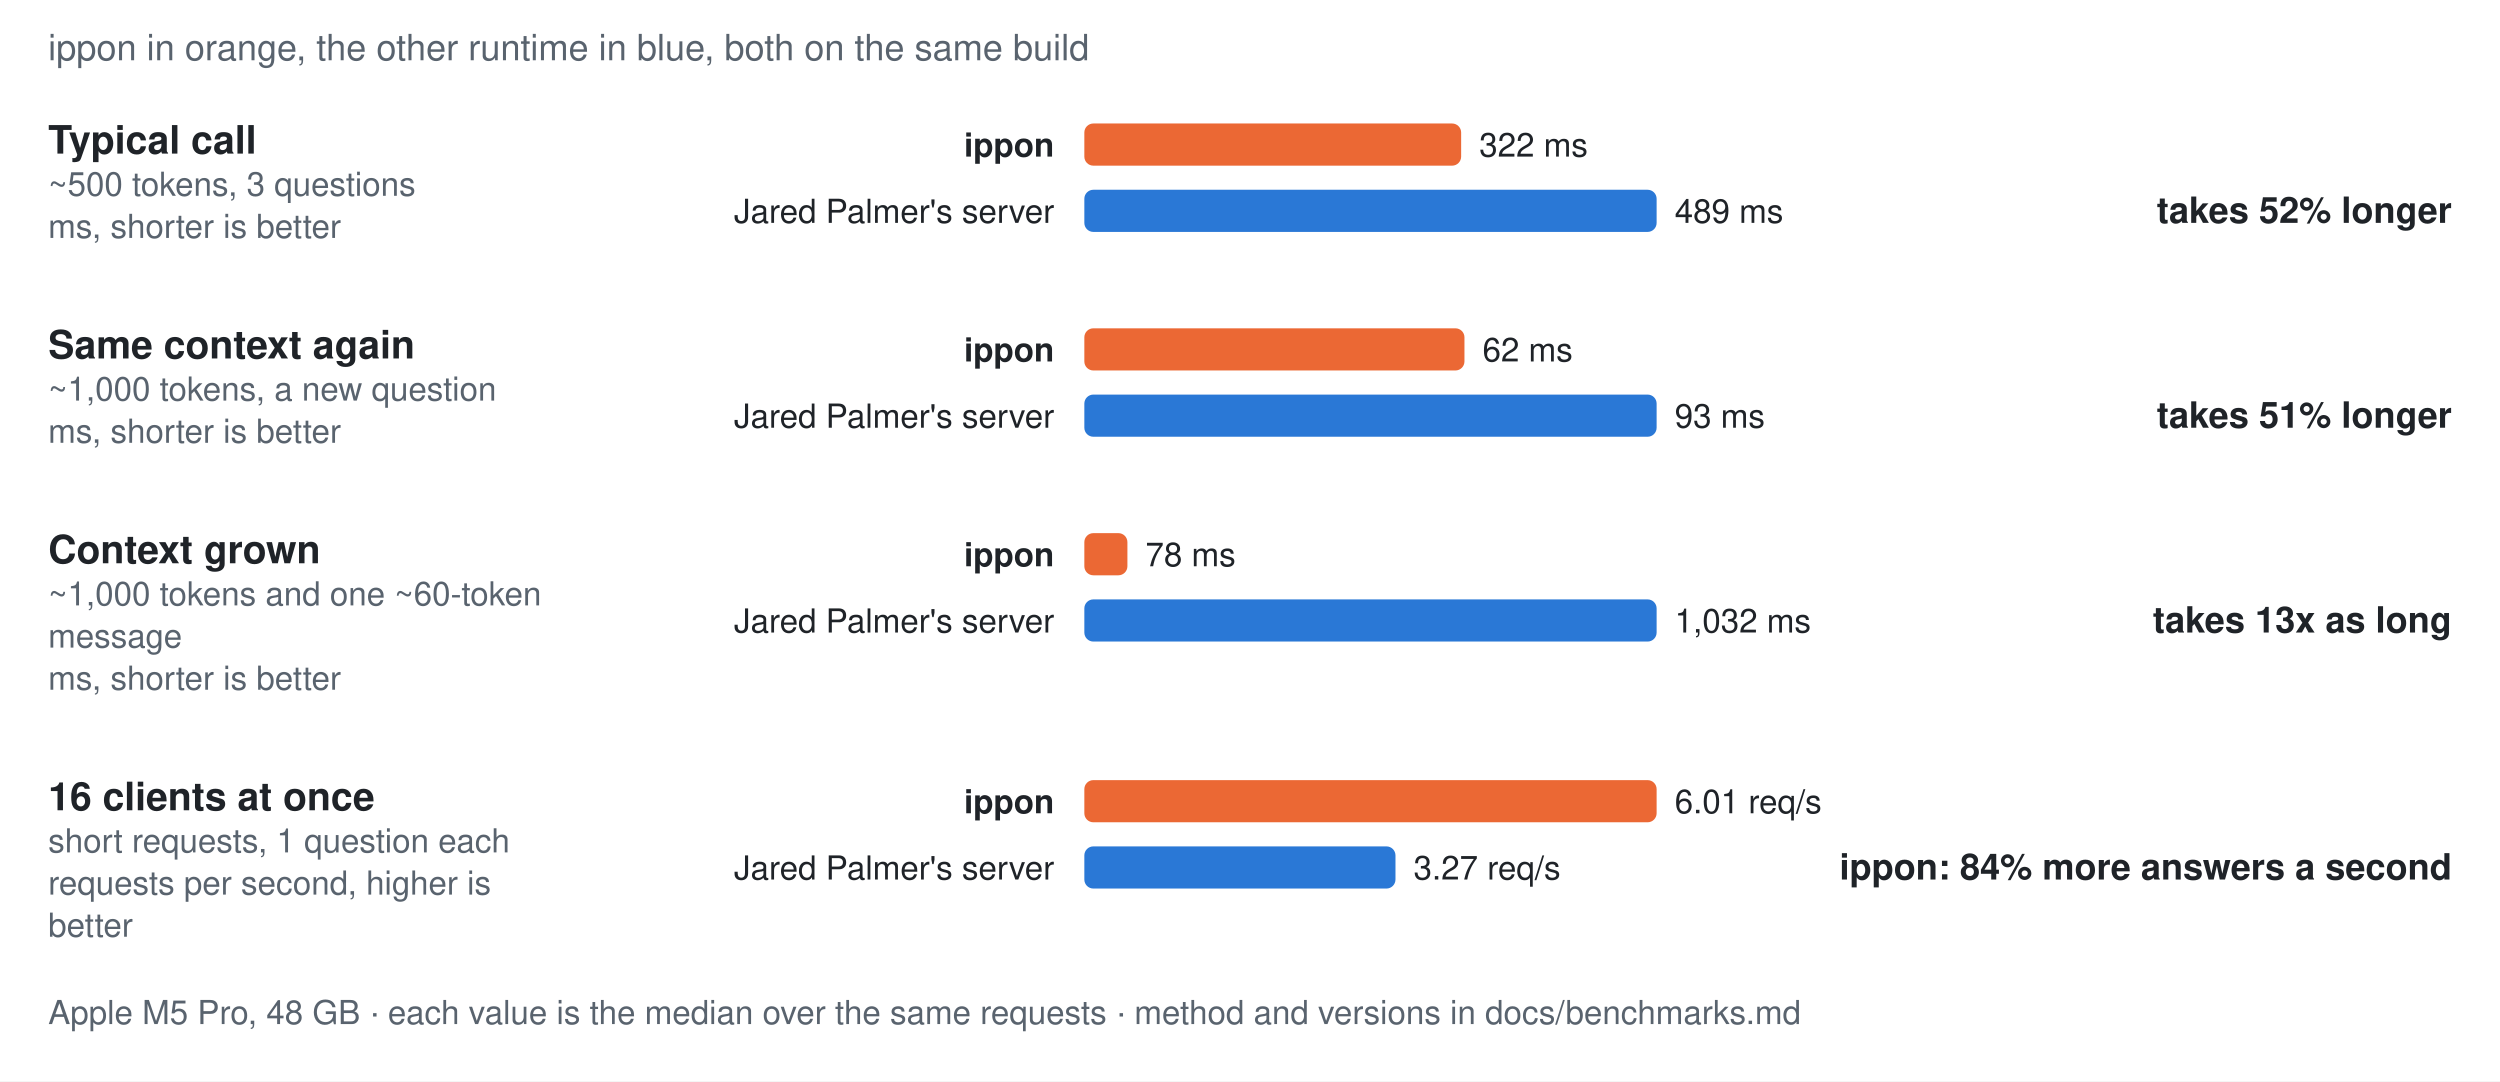
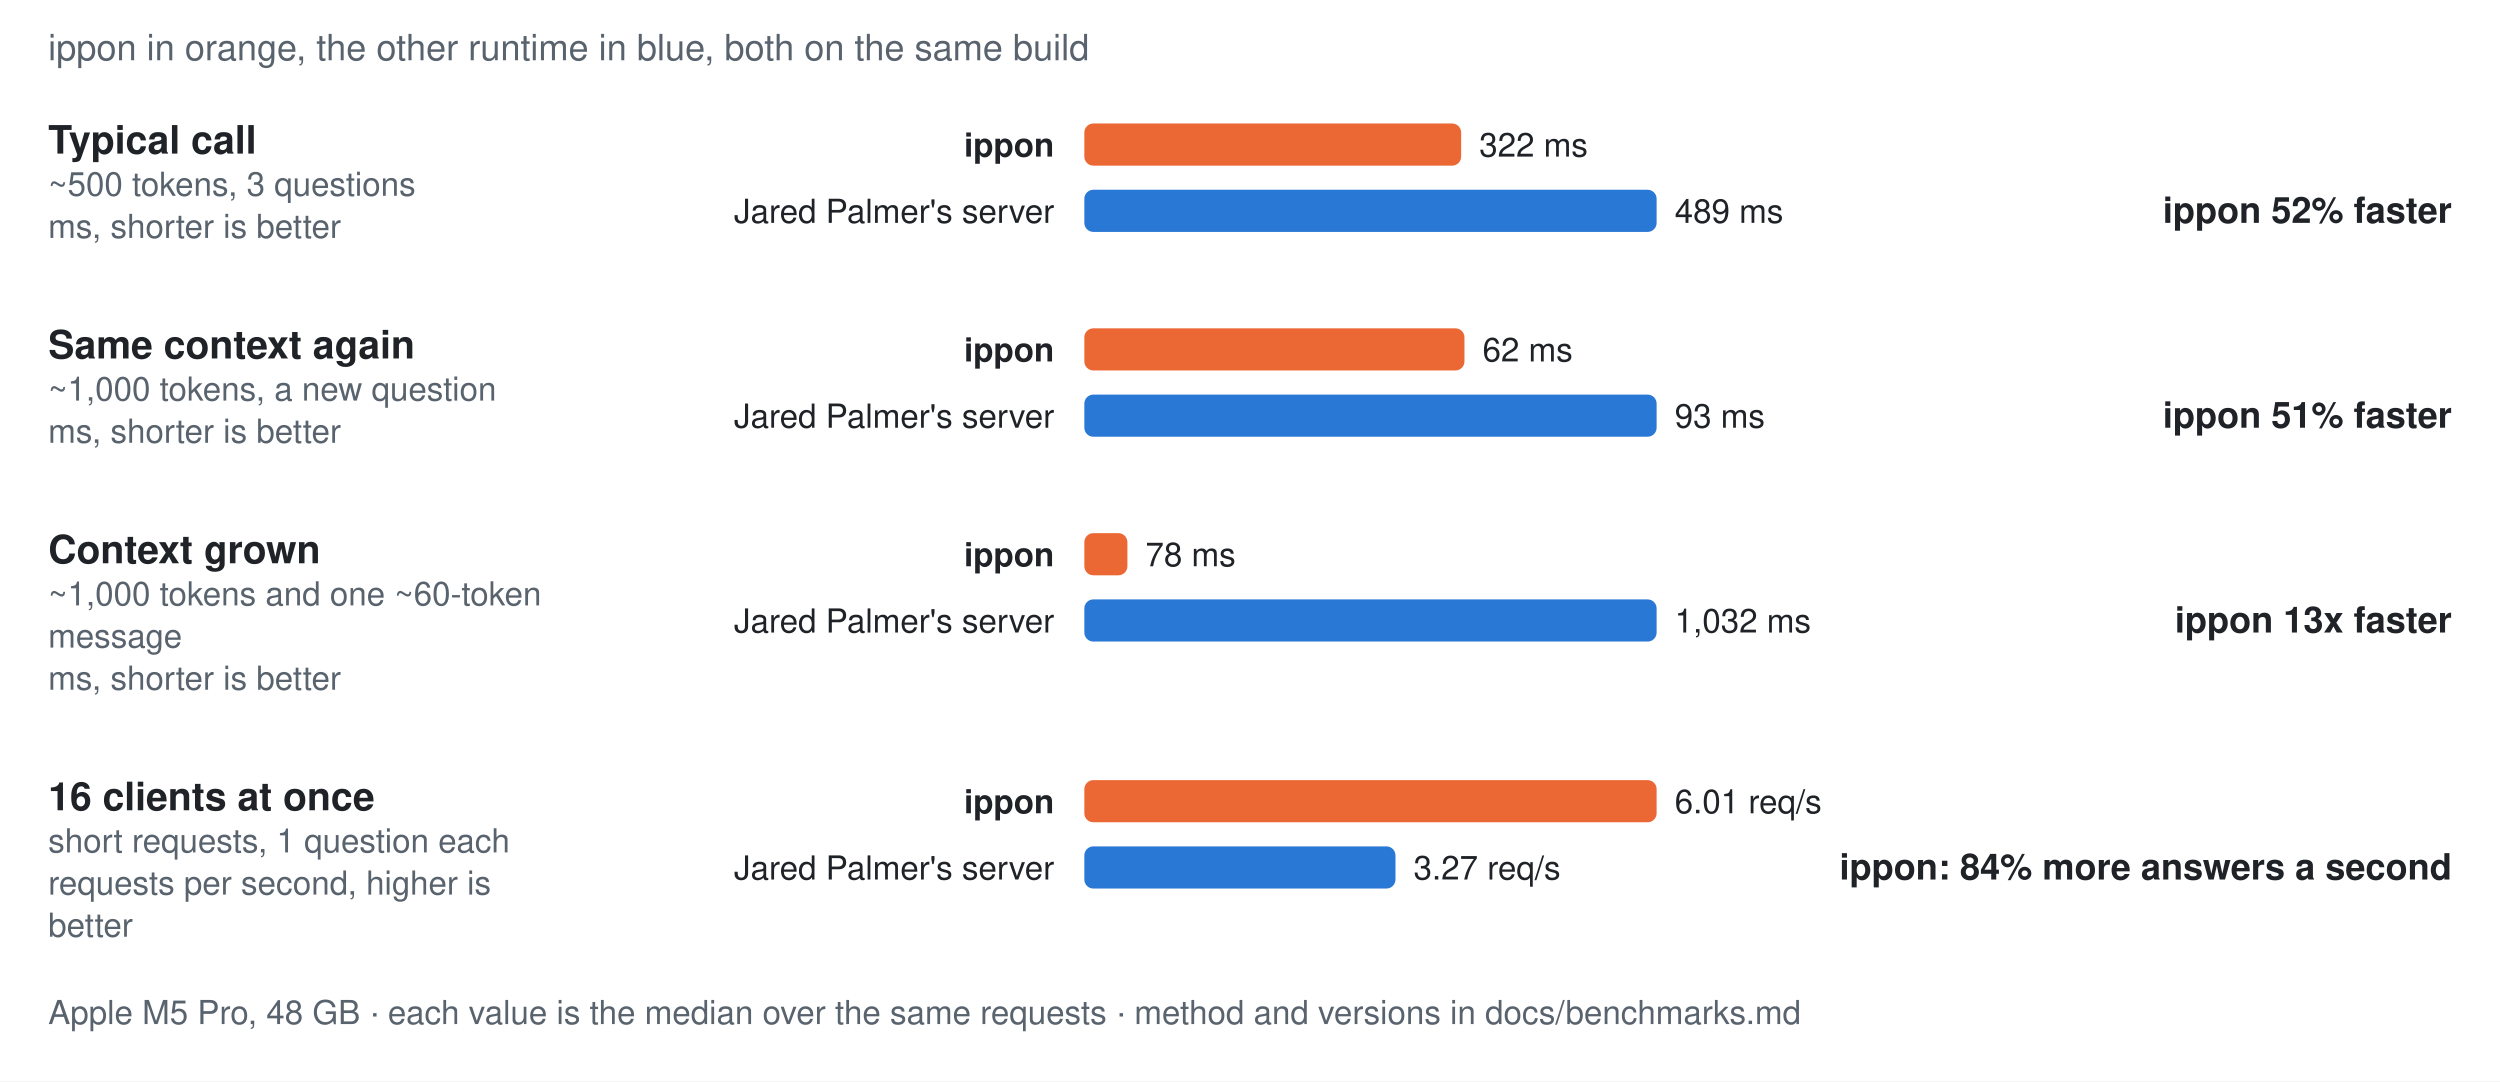
<svg xmlns="http://www.w3.org/2000/svg" width="830" height="359" viewBox="0 0 830 359" font-family="-apple-system, BlinkMacSystemFont, 'Segoe UI', Helvetica, Arial, sans-serif" role="img" aria-label="Kev-9B">
  <rect width="830" height="359" fill="#ffffff" />
  <text x="16.0" y="20.0" font-size="12" font-weight="400" text-anchor="start" fill="#59636e">ippon in orange, the other runtime in blue, both on the same build</text>
  <text x="16.0" y="51.0" font-size="13" font-weight="600" text-anchor="start" fill="#1f2328">Typical call</text>
  <text x="16.0" y="65.0" font-size="11" font-weight="400" text-anchor="start" fill="#59636e">~500 tokens, 3 questions</text>
  <text x="16.0" y="79.0" font-size="11" font-weight="400" text-anchor="start" fill="#59636e">ms, shorter is better</text>
  <text x="350.0" y="52.0" font-size="11" font-weight="600" text-anchor="end" fill="#1f2328">ippon</text>
  <rect x="360" y="41.0" width="125.1" height="14" rx="3" fill="#eb6834" />
  <text x="491.1" y="52.0" font-size="11" font-weight="400" text-anchor="start" fill="#1f2328">322 ms</text>
  <text x="350.0" y="74.0" font-size="11" font-weight="400" text-anchor="end" fill="#1f2328">Jared Palmer's server</text>
  <rect x="360" y="63.0" width="190.0" height="14" rx="3" fill="#2a78d6" />
  <text x="556.0" y="74.0" font-size="11" font-weight="400" text-anchor="start" fill="#1f2328">489 ms</text>
-   <text x="814.0" y="74.0" font-size="12" font-weight="600" text-anchor="end" fill="#1f2328">takes 52% longer</text>
+   <text x="814.0" y="74.0" font-size="12" font-weight="600" text-anchor="end" fill="#1f2328">ippon 52% faster</text>
  <text x="16.0" y="119.0" font-size="13" font-weight="600" text-anchor="start" fill="#1f2328">Same context again</text>
  <text x="16.0" y="133.0" font-size="11" font-weight="400" text-anchor="start" fill="#59636e">~1,000 tokens, a new question</text>
  <text x="16.0" y="147.0" font-size="11" font-weight="400" text-anchor="start" fill="#59636e">ms, shorter is better</text>
  <text x="350.0" y="120.0" font-size="11" font-weight="600" text-anchor="end" fill="#1f2328">ippon</text>
  <rect x="360" y="109.0" width="126.2" height="14" rx="3" fill="#eb6834" />
  <text x="492.2" y="120.0" font-size="11" font-weight="400" text-anchor="start" fill="#1f2328">62 ms</text>
  <text x="350.0" y="142.0" font-size="11" font-weight="400" text-anchor="end" fill="#1f2328">Jared Palmer's server</text>
  <rect x="360" y="131.0" width="190.0" height="14" rx="3" fill="#2a78d6" />
  <text x="556.0" y="142.0" font-size="11" font-weight="400" text-anchor="start" fill="#1f2328">93 ms</text>
-   <text x="814.0" y="142.0" font-size="12" font-weight="600" text-anchor="end" fill="#1f2328">takes 51% longer</text>
+   <text x="814.0" y="142.0" font-size="12" font-weight="600" text-anchor="end" fill="#1f2328">ippon 51% faster</text>
  <text x="16.0" y="187.0" font-size="13" font-weight="600" text-anchor="start" fill="#1f2328">Context grown</text>
  <text x="16.0" y="201.0" font-size="11" font-weight="400" text-anchor="start" fill="#59636e">~1,000 tokens and one ~60-token</text>
  <text x="16.0" y="215.0" font-size="11" font-weight="400" text-anchor="start" fill="#59636e">message</text>
  <text x="16.0" y="229.0" font-size="11" font-weight="400" text-anchor="start" fill="#59636e">ms, shorter is better</text>
  <text x="350.0" y="188.0" font-size="11" font-weight="600" text-anchor="end" fill="#1f2328">ippon</text>
  <rect x="360" y="177.0" width="14.3" height="14" rx="3" fill="#eb6834" />
  <text x="380.3" y="188.0" font-size="11" font-weight="400" text-anchor="start" fill="#1f2328">78 ms</text>
  <text x="350.0" y="210.0" font-size="11" font-weight="400" text-anchor="end" fill="#1f2328">Jared Palmer's server</text>
  <rect x="360" y="199.0" width="190.0" height="14" rx="3" fill="#2a78d6" />
  <text x="556.0" y="210.0" font-size="11" font-weight="400" text-anchor="start" fill="#1f2328">1,032 ms</text>
-   <text x="814.0" y="210.0" font-size="12" font-weight="600" text-anchor="end" fill="#1f2328">takes 13x as long</text>
+   <text x="814.0" y="210.0" font-size="12" font-weight="600" text-anchor="end" fill="#1f2328">ippon 13x faster</text>
  <text x="16.0" y="269.0" font-size="13" font-weight="600" text-anchor="start" fill="#1f2328">16 clients at once</text>
  <text x="16.0" y="283.0" font-size="11" font-weight="400" text-anchor="start" fill="#59636e">short requests, 1 question each</text>
  <text x="16.0" y="297.0" font-size="11" font-weight="400" text-anchor="start" fill="#59636e">requests per second, higher is</text>
  <text x="16.0" y="311.0" font-size="11" font-weight="400" text-anchor="start" fill="#59636e">better</text>
  <text x="350.0" y="270.0" font-size="11" font-weight="600" text-anchor="end" fill="#1f2328">ippon</text>
  <rect x="360" y="259.0" width="190.0" height="14" rx="3" fill="#eb6834" />
  <text x="556.0" y="270.0" font-size="11" font-weight="400" text-anchor="start" fill="#1f2328">6.01 req/s</text>
  <text x="350.0" y="292.0" font-size="11" font-weight="400" text-anchor="end" fill="#1f2328">Jared Palmer's server</text>
  <rect x="360" y="281.0" width="103.3" height="14" rx="3" fill="#2a78d6" />
  <text x="469.3" y="292.0" font-size="11" font-weight="400" text-anchor="start" fill="#1f2328">3.27 req/s</text>
  <text x="814.0" y="292.0" font-size="12" font-weight="600" text-anchor="end" fill="#1f2328">ippon: 84% more answers a second</text>
  <text x="16.0" y="340.0" font-size="11" font-weight="400" text-anchor="start" fill="#59636e">Apple M5 Pro, 48 GB · each value is the median over the same requests · method and versions in docs/benchmarks.md</text>
</svg>
